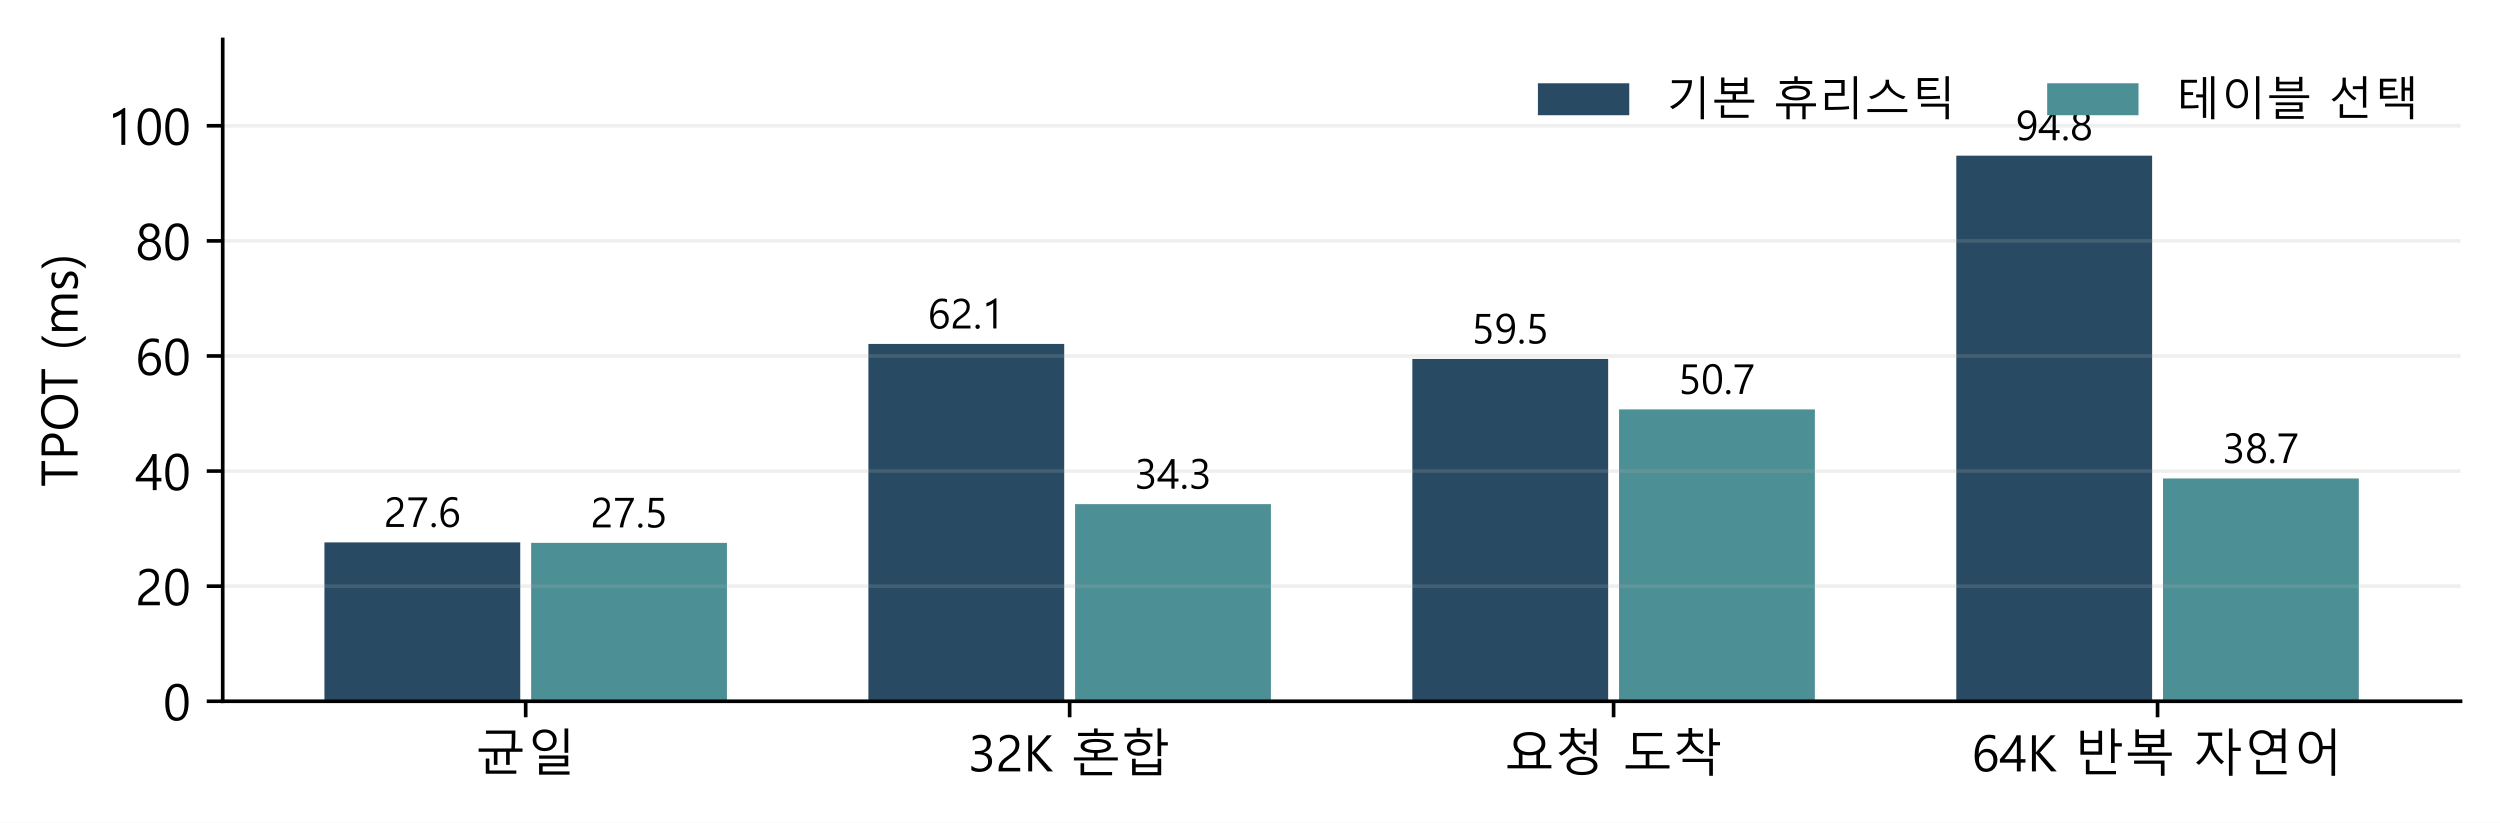
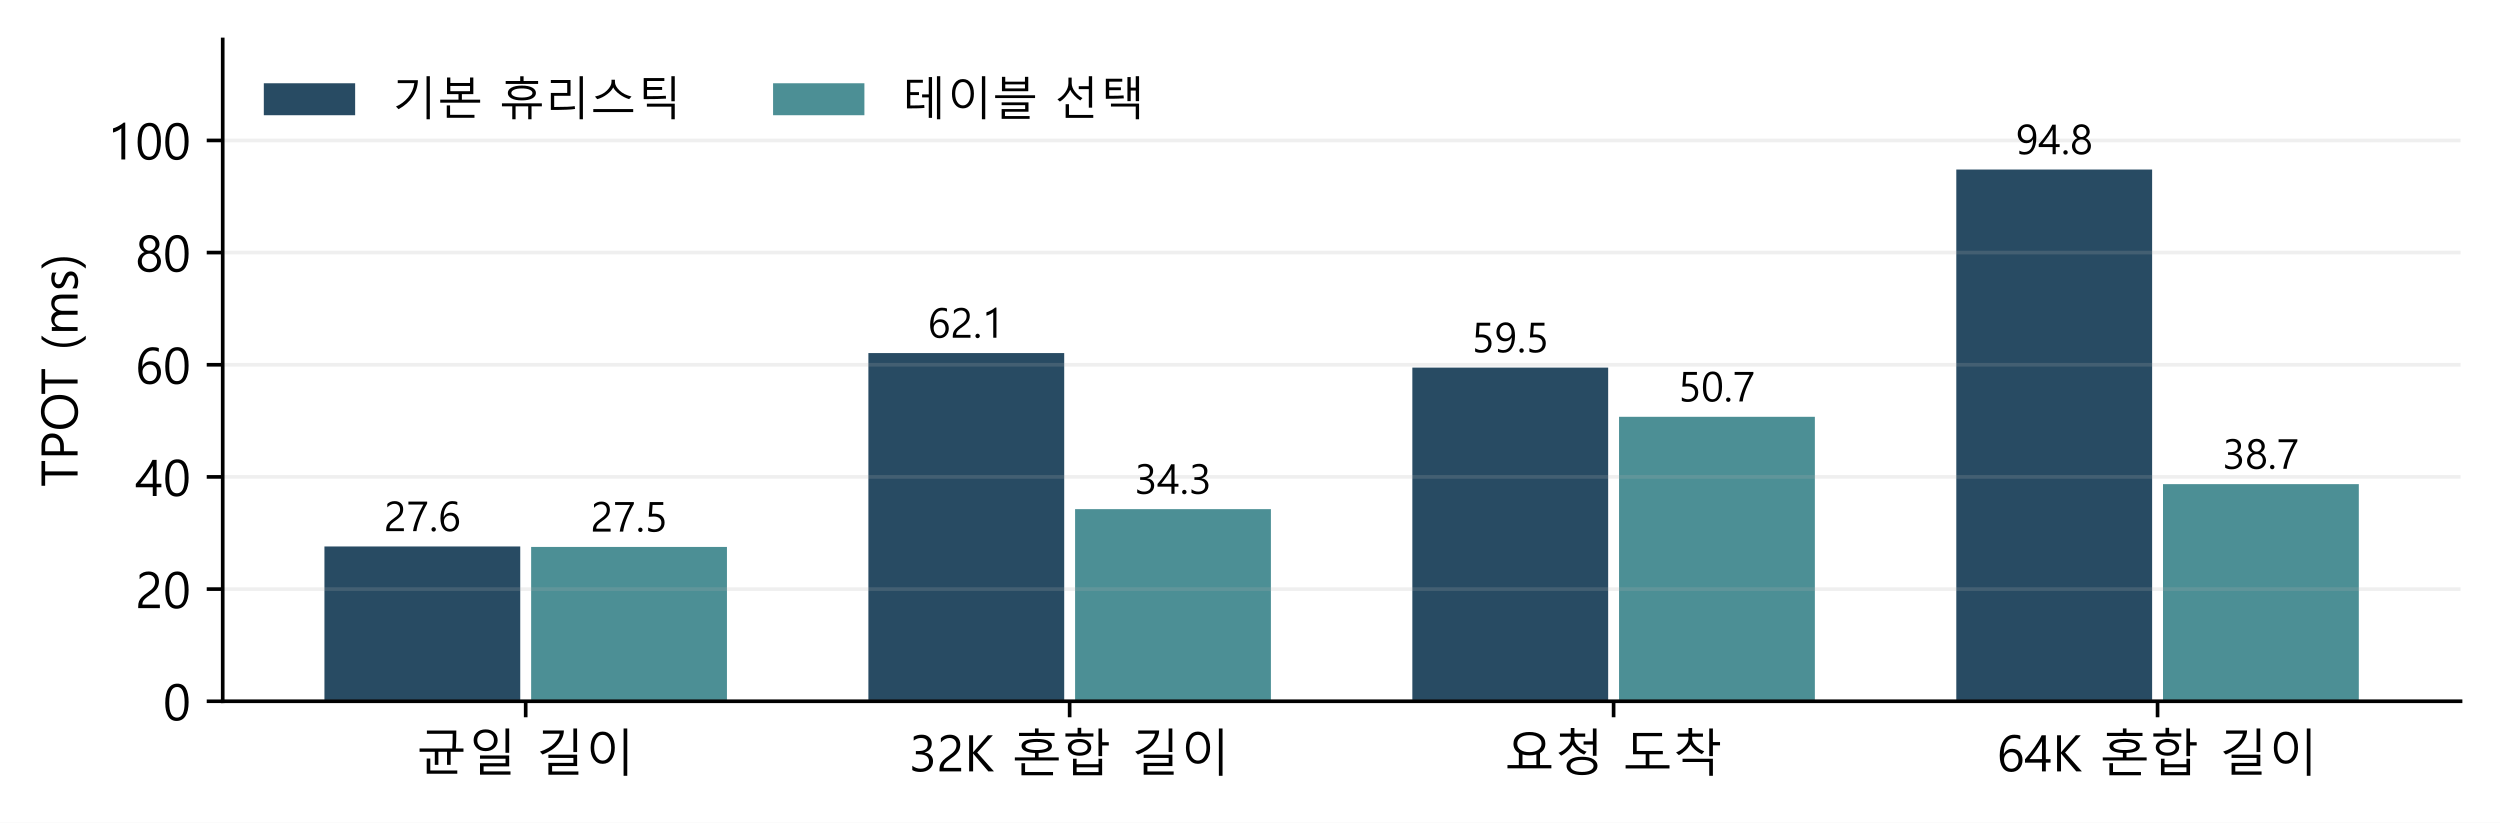
<svg xmlns="http://www.w3.org/2000/svg" xmlns:xlink="http://www.w3.org/1999/xlink" width="547.438pt" height="180.152pt" viewBox="0 0 547.438 180.152" version="1.1">
  <defs>
    <style type="text/css">*{stroke-linejoin: round; stroke-linecap: butt}</style>
  </defs>
  <g id="figure_1">
    <g id="patch_1">
      <path d="M 0 180.152  L 547.438 180.152  L 547.438 0  L 0 0  z " style="fill: #ffffff" />
    </g>
    <g id="axes_1">
      <g id="patch_2">
        <path d="M 48.768 153.56  L 538.798 153.56  L 538.798 8.64  L 48.768 8.64  z " style="fill: #ffffff" />
      </g>
      <g id="patch_3">
-         <path d="M 71.042 153.56  L 113.922 153.56  L 113.922 118.779  L 71.042 118.779  z " clip-path="url(#pd451324e3a)" style="fill: #284b63" />
+         <path d="M 71.042 153.56  L 113.922 153.56  L 113.922 119.663  L 71.042 119.663  z " clip-path="url(#pa300b97f9a)" style="fill: #284b63" />
      </g>
      <g id="patch_4">
-         <path d="M 190.155 153.56  L 233.035 153.56  L 233.035 75.32  L 190.155 75.32  z " clip-path="url(#pd451324e3a)" style="fill: #284b63" />
+         <path d="M 190.155 153.56  L 233.035 153.56  L 233.035 77.309  L 190.155 77.309  z " clip-path="url(#pa300b97f9a)" style="fill: #284b63" />
      </g>
      <g id="patch_5">
-         <path d="M 309.267 153.56  L 352.148 153.56  L 352.148 78.596  L 309.267 78.596  z " clip-path="url(#pd451324e3a)" style="fill: #284b63" />
+         <path d="M 309.267 153.56  L 352.148 153.56  L 352.148 80.502  L 309.267 80.502  z " clip-path="url(#pa300b97f9a)" style="fill: #284b63" />
      </g>
      <g id="patch_6">
-         <path d="M 428.38 153.56  L 471.261 153.56  L 471.261 34.085  L 428.38 34.085  z " clip-path="url(#pd451324e3a)" style="fill: #284b63" />
+         <path d="M 428.38 153.56  L 471.261 153.56  L 471.261 37.122  L 428.38 37.122  z " clip-path="url(#pa300b97f9a)" style="fill: #284b63" />
      </g>
      <g id="patch_7">
-         <path d="M 116.305 153.56  L 159.185 153.56  L 159.185 118.879  L 116.305 118.879  z " clip-path="url(#pd451324e3a)" style="fill: #4c8f95" />
+         <path d="M 116.305 153.56  L 159.185 153.56  L 159.185 119.76  L 116.305 119.76  z " clip-path="url(#pa300b97f9a)" style="fill: #4c8f95" />
      </g>
      <g id="patch_8">
-         <path d="M 235.417 153.56  L 278.298 153.56  L 278.298 110.393  L 235.417 110.393  z " clip-path="url(#pd451324e3a)" style="fill: #4c8f95" />
+         <path d="M 235.417 153.56  L 278.298 153.56  L 278.298 111.491  L 235.417 111.491  z " clip-path="url(#pa300b97f9a)" style="fill: #4c8f95" />
      </g>
      <g id="patch_9">
-         <path d="M 354.53 153.56  L 397.411 153.56  L 397.411 89.644  L 354.53 89.644  z " clip-path="url(#pd451324e3a)" style="fill: #4c8f95" />
+         <path d="M 354.53 153.56  L 397.411 153.56  L 397.411 91.269  L 354.53 91.269  z " clip-path="url(#pa300b97f9a)" style="fill: #4c8f95" />
      </g>
      <g id="patch_10">
-         <path d="M 473.643 153.56  L 516.524 153.56  L 516.524 104.774  L 473.643 104.774  z " clip-path="url(#pd451324e3a)" style="fill: #4c8f95" />
+         <path d="M 473.643 153.56  L 516.524 153.56  L 516.524 106.014  L 473.643 106.014  z " clip-path="url(#pa300b97f9a)" style="fill: #4c8f95" />
      </g>
      <g id="matplotlib.axis_1">
        <g id="xtick_1">
          <g id="line2d_1">
            <defs>
-               <path id="m430fa7ba97" d="M 0 0  L 0 3.5  " style="stroke: #000000; stroke-width: 0.8" />
-             </defs>
-             <g>
-               <use xlink:href="#m430fa7ba97" x="115.113" y="153.56" style="stroke: #000000; stroke-width: 0.8" />
+               <path id="maa6174d32d" d="M 0 0  L 0 3.5  " style="stroke: #000000; stroke-width: 0.8" />
+             </defs>
+             <g>
+               <use xlink:href="#maa6174d32d" x="115.113" y="153.56" style="stroke: #000000; stroke-width: 0.8" />
            </g>
          </g>
          <g id="text_1">
-             <g transform="translate(104.1135 168.9114) scale(0.11 -0.11)">
+             <g transform="translate(91.17988 168.9114) scale(0.11 -0.11)">
              <defs>
                <path id="MalgunGothic-ade0" d="M 2344 831  L 2344 2497  L 403 2497  L 403 2919  L 4569 2919  Q 4622 3438 4622 4788  L 1338 4788  L 1338 5203  L 5088 5203  Q 5088 3647 5025 2919  L 5997 2919  L 5997 2497  L 4366 2497  L 4366 831  L 3903 831  L 3903 2497  L 2803 2497  L 2803 831  L 2344 831  z M 1313 -300  L 1313 1638  L 1772 1638  L 1772 116  L 5209 116  L 5209 -300  L 1313 -300  z " transform="scale(0.015625)" />
                <path id="MalgunGothic-c77c" d="M 4947 2363  L 4947 5466  L 5422 5466  L 5422 2363  L 4947 2363  z M 2419 2578  Q 1738 2578 1314 2970  Q 891 3363 891 3969  Q 891 4572 1314 4961  Q 1738 5350 2419 5350  Q 3097 5350 3523 4959  Q 3950 4569 3950 3969  Q 3950 3366 3522 2972  Q 3094 2578 2419 2578  z M 2419 4947  Q 1931 4947 1643 4680  Q 1356 4413 1356 3969  Q 1356 3522 1643 3248  Q 1931 2975 2419 2975  Q 2906 2975 3193 3248  Q 3481 3522 3481 3969  Q 3481 4413 3193 4680  Q 2906 4947 2419 4947  z M 1703 -422  L 1703 1038  L 4959 1038  L 4959 1613  L 1703 1613  L 1703 2028  L 5422 2028  L 5422 634  L 2163 634  L 2163 -6  L 5588 -6  L 5588 -422  L 1703 -422  z " transform="scale(0.015625)" />
+                 <path id="MalgunGothic-20" transform="scale(0.015625)" />
+                 <path id="MalgunGothic-ae38" d="M 4947 2456  L 4947 5466  L 5422 5466  L 5422 2456  L 4947 2456  z M 1025 2144  L 691 2516  Q 1916 2922 2527 3578  Q 3138 4234 3213 4794  L 1069 4794  L 1069 5209  L 3738 5209  Q 3738 4316 3044 3486  Q 2350 2656 1025 2144  z M 1766 -428  L 1766 1081  L 4953 1081  L 4953 1716  L 1766 1716  L 1766 2125  L 5428 2125  L 5428 672  L 2241 672  L 2241 -13  L 5588 -13  L 5588 -428  L 1766 -428  z " transform="scale(0.015625)" />
+                 <path id="MalgunGothic-c774" d="M 4947 -563  L 4947 5466  L 5416 5466  L 5416 -563  L 4947 -563  z M 2284 959  Q 1597 959 1173 1514  Q 750 2069 750 3016  Q 750 3975 1169 4522  Q 1588 5069 2284 5069  Q 2978 5069 3403 4522  Q 3828 3975 3828 3016  Q 3828 2063 3401 1511  Q 2975 959 2284 959  z M 2284 4653  Q 1803 4653 1503 4204  Q 1203 3756 1203 3016  Q 1203 2278 1506 1826  Q 1809 1375 2284 1375  Q 2756 1375 3061 1828  Q 3366 2281 3366 3016  Q 3366 3759 3067 4206  Q 2769 4653 2284 4653  z " transform="scale(0.015625)" />
              </defs>
              <use xlink:href="#MalgunGothic-ade0" />
              <use xlink:href="#MalgunGothic-c77c" x="100" />
+               <use xlink:href="#MalgunGothic-20" x="200" />
+               <use xlink:href="#MalgunGothic-ae38" x="235.156" />
+               <use xlink:href="#MalgunGothic-c774" x="335.156" />
            </g>
          </g>
        </g>
        <g id="xtick_2">
          <g id="line2d_2">
            <g>
-               <use xlink:href="#m430fa7ba97" x="234.226" y="153.56" style="stroke: #000000; stroke-width: 0.8" />
+               <use xlink:href="#maa6174d32d" x="234.226" y="153.56" style="stroke: #000000; stroke-width: 0.8" />
            </g>
          </g>
          <g id="text_2">
-             <g transform="translate(211.9874 168.9114) scale(0.11 -0.11)">
+             <g transform="translate(199.0538 168.9114) scale(0.11 -0.11)">
              <defs>
                <path id="MalgunGothic-33" d="M 416 719  Q 891 344 1478 344  Q 1959 344 2254 587  Q 2550 831 2550 1247  Q 2550 2169 1253 2169  L 872 2169  L 872 2591  L 1234 2591  Q 2388 2591 2388 3453  Q 2388 4250 1509 4250  Q 1022 4250 594 3916  L 594 4413  Q 1031 4675 1634 4675  Q 2184 4675 2539 4372  Q 2894 4069 2894 3581  Q 2894 2678 1972 2409  L 1972 2400  Q 2469 2356 2764 2053  Q 3059 1750 3059 1300  Q 3059 672 2604 297  Q 2150 -78 1450 -78  Q 806 -78 416 169  L 416 719  z " transform="scale(0.015625)" />
                <path id="MalgunGothic-32" d="M 2519 3372  Q 2519 3784 2275 4018  Q 2031 4253 1628 4253  Q 1341 4253 1053 4104  Q 766 3956 534 3697  L 534 4234  Q 981 4675 1691 4675  Q 2281 4675 2642 4334  Q 3003 3994 3003 3416  Q 3003 2919 2772 2545  Q 2541 2172 1984 1775  Q 1459 1406 1254 1215  Q 1050 1025 967 854  Q 884 684 884 450  L 3116 450  L 3116 0  L 356 0  L 356 225  Q 356 603 461 870  Q 566 1138 811 1392  Q 1056 1647 1597 2022  Q 2091 2363 2305 2670  Q 2519 2978 2519 3372  z " transform="scale(0.015625)" />
                <path id="MalgunGothic-4b" d="M 3769 0  L 3053 0  L 1250 2109  Q 1150 2225 1128 2263  L 1113 2263  L 1113 0  L 609 0  L 609 4600  L 1113 4600  L 1113 2438  L 1128 2438  Q 1175 2509 1250 2588  L 3000 4600  L 3628 4600  L 1634 2394  L 3769 0  z " transform="scale(0.015625)" />
-                 <path id="MalgunGothic-20" transform="scale(0.015625)" />
                <path id="MalgunGothic-d63c" d="M 934 4506  L 934 4903  L 2969 4903  L 2969 5478  L 3431 5478  L 3431 4903  L 5466 4903  L 5466 4506  L 934 4506  z M 403 1388  L 403 1784  L 2969 1784  L 2969 2344  Q 2138 2369 1695 2601  Q 1253 2834 1253 3231  Q 1253 3656 1745 3895  Q 2238 4134 3200 4134  Q 4153 4134 4642 3895  Q 5131 3656 5131 3231  Q 5131 2834 4700 2603  Q 4269 2372 3431 2344  L 3431 1784  L 5997 1784  L 5997 1388  L 403 1388  z M 3200 3750  Q 2497 3750 2122 3604  Q 1747 3459 1747 3231  Q 1747 2994 2125 2856  Q 2503 2719 3200 2719  Q 3891 2719 4269 2856  Q 4647 2994 4647 3231  Q 4647 3459 4273 3604  Q 3900 3750 3200 3750  z M 1247 -494  L 1247 1044  L 1709 1044  L 1709 -78  L 5269 -78  L 5269 -494  L 1247 -494  z " transform="scale(0.015625)" />
                <path id="MalgunGothic-d569" d="M 1997 5550  L 2463 5550  L 2463 4838  L 4013 4838  L 4013 4428  L 447 4428  L 447 4838  L 1997 4838  L 1997 5550  z M 5125 3303  L 5125 1941  L 4659 1941  L 4659 5466  L 5125 5466  L 5125 3719  L 5972 3719  L 5972 3303  L 5125 3303  z M 2241 1991  Q 1550 1991 1153 2294  Q 756 2597 756 3059  Q 756 3516 1157 3822  Q 1559 4128 2247 4128  Q 2934 4128 3336 3822  Q 3738 3516 3738 3059  Q 3738 2603 3336 2297  Q 2934 1991 2241 1991  z M 2247 3731  Q 1766 3731 1491 3539  Q 1216 3347 1216 3059  Q 1216 2763 1494 2575  Q 1772 2388 2247 2388  Q 2722 2388 3000 2575  Q 3278 2763 3278 3059  Q 3278 3347 3003 3539  Q 2728 3731 2247 3731  z M 1416 -500  L 1416 1606  L 1875 1606  L 1875 916  L 4666 916  L 4666 1606  L 5125 1606  L 5125 -500  L 1416 -500  z M 4666 513  L 1875 513  L 1875 -91  L 4666 -91  L 4666 513  z " transform="scale(0.015625)" />
              </defs>
              <use xlink:href="#MalgunGothic-33" />
              <use xlink:href="#MalgunGothic-32" x="55.078" />
              <use xlink:href="#MalgunGothic-4b" x="110.156" />
              <use xlink:href="#MalgunGothic-20" x="169.189" />
              <use xlink:href="#MalgunGothic-d63c" x="204.346" />
              <use xlink:href="#MalgunGothic-d569" x="304.346" />
+               <use xlink:href="#MalgunGothic-20" x="404.346" />
+               <use xlink:href="#MalgunGothic-ae38" x="439.502" />
+               <use xlink:href="#MalgunGothic-c774" x="539.502" />
            </g>
          </g>
        </g>
        <g id="xtick_3">
          <g id="line2d_3">
            <g>
-               <use xlink:href="#m430fa7ba97" x="353.339" y="153.56" style="stroke: #000000; stroke-width: 0.8" />
+               <use xlink:href="#maa6174d32d" x="353.339" y="153.56" style="stroke: #000000; stroke-width: 0.8" />
            </g>
          </g>
          <g id="text_3">
            <g transform="translate(329.4055 168.9114) scale(0.11 -0.11)">
              <defs>
                <path id="MalgunGothic-c694" d="M 403 391  L 403 806  L 1850 806  L 1850 2344  Q 1166 2738 1166 3525  Q 1166 4234 1727 4626  Q 2288 5019 3200 5019  Q 4116 5019 4672 4626  Q 5228 4234 5228 3525  Q 5228 2738 4550 2344  L 4550 806  L 5997 806  L 5997 391  L 403 391  z M 1650 3525  Q 1650 3022 2076 2736  Q 2503 2450 3200 2450  Q 3897 2450 4320 2737  Q 4744 3025 4744 3525  Q 4744 4028 4317 4318  Q 3891 4609 3200 4609  Q 2506 4609 2078 4318  Q 1650 4028 1650 3525  z M 2316 2150  L 2316 806  L 4084 806  L 4084 2150  Q 3709 2034 3200 2034  Q 2734 2034 2316 2150  z " transform="scale(0.015625)" />
                <path id="MalgunGothic-ccad" d="M 3769 2125  Q 2759 2603 2303 3406  Q 2125 3022 1706 2625  Q 1288 2228 838 2003  L 494 2363  Q 1128 2591 1598 3116  Q 2069 3641 2069 4116  L 2069 4409  L 691 4409  L 691 4819  L 2069 4819  L 2069 5522  L 2534 5522  L 2534 4819  L 3909 4819  L 3909 4409  L 2534 4409  L 2534 4122  Q 2534 3663 3009 3172  Q 3484 2681 4084 2509  L 3769 2125  z M 4884 1984  L 4884 3413  L 3700 3413  L 3700 3828  L 4884 3828  L 4884 5466  L 5350 5466  L 5350 1984  L 4884 1984  z M 3500 -475  Q 2556 -475 2042 -148  Q 1528 178 1528 697  Q 1528 1216 2040 1539  Q 2553 1863 3500 1863  Q 4447 1863 4959 1539  Q 5472 1216 5472 697  Q 5472 178 4958 -148  Q 4444 -475 3500 -475  z M 3500 1466  Q 2784 1466 2406 1248  Q 2028 1031 2028 697  Q 2028 359 2408 143  Q 2788 -72 3500 -72  Q 4209 -72 4590 142  Q 4972 356 4972 697  Q 4972 1034 4594 1250  Q 4216 1466 3500 1466  z " transform="scale(0.015625)" />
                <path id="MalgunGothic-b3c4" d="M 403 372  L 403 788  L 2963 788  L 2963 2181  L 1350 2181  L 1350 4897  L 5050 4897  L 5050 4481  L 1819 4481  L 1819 2600  L 5147 2600  L 5147 2181  L 3438 2181  L 3438 788  L 5997 788  L 5997 372  L 403 372  z " transform="scale(0.015625)" />
                <path id="MalgunGothic-cc29" d="M 3719 2188  Q 2688 2691 2253 3463  Q 2066 3075 1648 2681  Q 1231 2288 788 2069  L 434 2419  Q 1072 2647 1540 3173  Q 2009 3700 2009 4178  L 2009 4409  L 641 4409  L 641 4819  L 2016 4819  L 2016 5522  L 2484 5522  L 2484 4819  L 3859 4819  L 3859 4409  L 2484 4409  L 2484 4178  Q 2484 3719 2961 3230  Q 3438 2741 4025 2566  L 3719 2188  z M 5125 3316  L 5125 1941  L 4659 1941  L 4659 5466  L 5125 5466  L 5125 3731  L 6034 3731  L 6034 3316  L 5125 3316  z M 4659 -563  L 4659 1191  L 1259 1191  L 1259 1606  L 5125 1606  L 5125 -563  L 4659 -563  z " transform="scale(0.015625)" />
              </defs>
              <use xlink:href="#MalgunGothic-c694" />
              <use xlink:href="#MalgunGothic-ccad" x="100" />
              <use xlink:href="#MalgunGothic-20" x="200" />
              <use xlink:href="#MalgunGothic-b3c4" x="235.156" />
              <use xlink:href="#MalgunGothic-cc29" x="335.156" />
            </g>
          </g>
        </g>
        <g id="xtick_4">
          <g id="line2d_4">
            <g>
-               <use xlink:href="#m430fa7ba97" x="472.452" y="153.56" style="stroke: #000000; stroke-width: 0.8" />
+               <use xlink:href="#maa6174d32d" x="472.452" y="153.56" style="stroke: #000000; stroke-width: 0.8" />
            </g>
          </g>
          <g id="text_4">
-             <g transform="translate(431.7793 168.9114) scale(0.11 -0.11)">
+             <g transform="translate(437.2793 168.9114) scale(0.11 -0.11)">
              <defs>
                <path id="MalgunGothic-36" d="M 2981 4069  Q 2619 4250 2228 4250  Q 1591 4250 1228 3689  Q 866 3128 869 2213  L 884 2213  Q 1203 2872 1938 2872  Q 2547 2872 2903 2478  Q 3259 2084 3259 1450  Q 3259 797 2857 359  Q 2456 -78 1825 -78  Q 1116 -78 736 478  Q 356 1034 356 2019  Q 356 3181 847 3928  Q 1338 4675 2222 4675  Q 2700 4675 2981 4544  L 2981 4069  z M 906 1506  Q 906 1022 1165 683  Q 1425 344 1844 344  Q 2247 344 2498 645  Q 2750 947 2750 1388  Q 2750 1888 2509 2167  Q 2269 2447 1838 2447  Q 1444 2447 1175 2173  Q 906 1900 906 1506  z " transform="scale(0.015625)" />
                <path id="MalgunGothic-34" d="M 2703 4600  L 2703 1563  L 3309 1563  L 3309 1113  L 2703 1113  L 2703 0  L 2213 0  L 2213 1113  L 50 1113  L 50 1534  Q 728 2297 1295 3109  Q 1863 3922 2172 4600  L 2703 4600  z M 625 1563  L 2213 1563  L 2213 3831  Q 1613 2788 959 1981  L 625 1563  z " transform="scale(0.015625)" />
-                 <path id="MalgunGothic-bc18" d="M 5125 3169  L 5125 1063  L 4659 1063  L 4659 5466  L 5125 5466  L 5125 3591  L 6034 3591  L 6034 3169  L 5125 3169  z M 756 2119  L 756 5178  L 1216 5178  L 1216 4019  L 3059 4019  L 3059 5178  L 3519 5178  L 3519 2119  L 756 2119  z M 3059 3603  L 1216 3603  L 1216 2534  L 3059 2534  L 3059 3603  z M 1453 -372  L 1453 1478  L 1919 1478  L 1919 44  L 5294 44  L 5294 -372  L 1453 -372  z " transform="scale(0.015625)" />
-                 <path id="MalgunGothic-bcf5" d="M 403 1984  L 403 2400  L 2963 2400  L 2963 3097  L 1356 3097  L 1356 5350  L 1819 5350  L 1819 4647  L 4581 4647  L 4581 5350  L 5044 5350  L 5044 3097  L 3438 3097  L 3438 2400  L 5997 2400  L 5997 1984  L 403 1984  z M 4581 4231  L 1819 4231  L 1819 3506  L 4581 3506  L 4581 4231  z M 4609 -563  L 4609 966  L 1197 966  L 1197 1381  L 5075 1381  L 5075 -563  L 4609 -563  z " transform="scale(0.015625)" />
-                 <path id="MalgunGothic-c790" d="M 5094 2600  L 5094 -563  L 4628 -563  L 4628 5466  L 5094 5466  L 5094 3016  L 6138 3016  L 6138 2600  L 5094 2600  z M 3675 909  Q 3228 1250 2808 1812  Q 2388 2375 2247 2822  Q 2125 2394 1712 1809  Q 1300 1225 800 825  L 441 1134  Q 1100 1569 1551 2364  Q 2003 3159 2003 3891  L 2003 4525  L 666 4525  L 666 4941  L 3775 4941  L 3775 4525  L 2463 4525  L 2463 3922  Q 2463 3188 2916 2434  Q 3369 1681 4000 1259  L 3675 909  z " transform="scale(0.015625)" />
-                 <path id="MalgunGothic-c5f0" d="M 3591 2528  Q 3134 2041 2413 2041  Q 1734 2041 1282 2489  Q 831 2938 831 3647  Q 831 4369 1284 4811  Q 1738 5253 2413 5253  Q 3266 5253 3725 4603  L 4959 4603  L 4959 5466  L 5428 5466  L 5428 1063  L 4959 1063  L 4959 2528  L 3591 2528  z M 2413 4844  Q 1919 4844 1609 4520  Q 1300 4197 1300 3647  Q 1300 3097 1609 2773  Q 1919 2450 2413 2450  Q 2916 2450 3228 2775  Q 3541 3100 3541 3647  Q 3541 4194 3228 4519  Q 2916 4844 2413 4844  z M 3859 2938  L 4959 2938  L 4959 4191  L 3916 4191  Q 4000 3931 4000 3647  Q 4000 3263 3859 2938  z M 1703 -378  L 1703 1478  L 2169 1478  L 2169 44  L 5575 44  L 5575 -378  L 1703 -378  z " transform="scale(0.015625)" />
-                 <path id="MalgunGothic-c5b4" d="M 3781 2822  Q 3731 1925 3314 1445  Q 2897 966 2259 966  Q 1572 966 1150 1514  Q 728 2063 728 3016  Q 728 3978 1145 4520  Q 1563 5063 2259 5063  Q 2900 5063 3312 4583  Q 3725 4103 3775 3238  L 4891 3238  L 4891 5466  L 5356 5466  L 5356 -563  L 4891 -563  L 4891 2822  L 3781 2822  z M 2259 4647  Q 1775 4647 1483 4206  Q 1191 3766 1191 3016  Q 1191 2269 1487 1825  Q 1784 1381 2259 1381  Q 2728 1381 3028 1831  Q 3328 2281 3328 3016  Q 3328 3766 3034 4206  Q 2741 4647 2259 4647  z " transform="scale(0.015625)" />
              </defs>
              <use xlink:href="#MalgunGothic-36" />
              <use xlink:href="#MalgunGothic-34" x="55.078" />
              <use xlink:href="#MalgunGothic-4b" x="110.156" />
              <use xlink:href="#MalgunGothic-20" x="169.189" />
-               <use xlink:href="#MalgunGothic-bc18" x="204.346" />
-               <use xlink:href="#MalgunGothic-bcf5" x="304.346" />
+               <use xlink:href="#MalgunGothic-d63c" x="204.346" />
+               <use xlink:href="#MalgunGothic-d569" x="304.346" />
              <use xlink:href="#MalgunGothic-20" x="404.346" />
-               <use xlink:href="#MalgunGothic-c790" x="439.502" />
-               <use xlink:href="#MalgunGothic-c5f0" x="539.502" />
-               <use xlink:href="#MalgunGothic-c5b4" x="639.502" />
+               <use xlink:href="#MalgunGothic-ae38" x="439.502" />
+               <use xlink:href="#MalgunGothic-c774" x="539.502" />
            </g>
          </g>
        </g>
      </g>
      <g id="matplotlib.axis_2">
        <g id="ytick_1">
          <g id="line2d_5">
-             <path d="M 48.768 153.56  L 538.798 153.56  " clip-path="url(#pd451324e3a)" style="fill: none; stroke: #b0b0b0; stroke-opacity: 0.2; stroke-width: 0.8; stroke-linecap: square" />
+             <path d="M 48.768 153.56  L 538.798 153.56  " clip-path="url(#pa300b97f9a)" style="fill: none; stroke: #b0b0b0; stroke-opacity: 0.2; stroke-width: 0.8; stroke-linecap: square" />
          </g>
          <g id="line2d_6">
            <defs>
-               <path id="m39dc23998d" d="M 0 0  L -3.5 0  " style="stroke: #000000; stroke-width: 0.8" />
-             </defs>
-             <g>
-               <use xlink:href="#m39dc23998d" x="48.768" y="153.56" style="stroke: #000000; stroke-width: 0.8" />
+               <path id="mf8d561c227" d="M 0 0  L -3.5 0  " style="stroke: #000000; stroke-width: 0.8" />
+             </defs>
+             <g>
+               <use xlink:href="#mf8d561c227" x="48.768" y="153.56" style="stroke: #000000; stroke-width: 0.8" />
            </g>
          </g>
          <g id="text_5">
            <g transform="translate(35.70906 157.7357) scale(0.11 -0.11)">
              <defs>
                <path id="MalgunGothic-30" d="M 278 2206  Q 278 3425 675 4050  Q 1072 4675 1819 4675  Q 3253 4675 3253 2319  Q 3253 1156 2854 539  Q 2456 -78 1716 -78  Q 1016 -78 647 520  Q 278 1119 278 2206  z M 784 2231  Q 784 344 1769 344  Q 2747 344 2747 2259  Q 2747 4250 1794 4250  Q 784 4250 784 2231  z " transform="scale(0.015625)" />
              </defs>
              <use xlink:href="#MalgunGothic-30" />
            </g>
          </g>
        </g>
        <g id="ytick_2">
          <g id="line2d_7">
-             <path d="M 48.768 128.357  L 538.798 128.357  " clip-path="url(#pd451324e3a)" style="fill: none; stroke: #b0b0b0; stroke-opacity: 0.2; stroke-width: 0.8; stroke-linecap: square" />
+             <path d="M 48.768 128.997  L 538.798 128.997  " clip-path="url(#pa300b97f9a)" style="fill: none; stroke: #b0b0b0; stroke-opacity: 0.2; stroke-width: 0.8; stroke-linecap: square" />
          </g>
          <g id="line2d_8">
            <g>
-               <use xlink:href="#m39dc23998d" x="48.768" y="128.357" style="stroke: #000000; stroke-width: 0.8" />
+               <use xlink:href="#mf8d561c227" x="48.768" y="128.997" style="stroke: #000000; stroke-width: 0.8" />
            </g>
          </g>
          <g id="text_6">
-             <g transform="translate(29.65047 132.5322) scale(0.11 -0.11)">
+             <g transform="translate(29.65047 133.173) scale(0.11 -0.11)">
              <use xlink:href="#MalgunGothic-32" />
              <use xlink:href="#MalgunGothic-30" x="55.078" />
            </g>
          </g>
        </g>
        <g id="ytick_3">
          <g id="line2d_9">
-             <path d="M 48.768 103.153  L 538.798 103.153  " clip-path="url(#pd451324e3a)" style="fill: none; stroke: #b0b0b0; stroke-opacity: 0.2; stroke-width: 0.8; stroke-linecap: square" />
+             <path d="M 48.768 104.435  L 538.798 104.435  " clip-path="url(#pa300b97f9a)" style="fill: none; stroke: #b0b0b0; stroke-opacity: 0.2; stroke-width: 0.8; stroke-linecap: square" />
          </g>
          <g id="line2d_10">
            <g>
-               <use xlink:href="#m39dc23998d" x="48.768" y="103.153" style="stroke: #000000; stroke-width: 0.8" />
+               <use xlink:href="#mf8d561c227" x="48.768" y="104.435" style="stroke: #000000; stroke-width: 0.8" />
            </g>
          </g>
          <g id="text_7">
-             <g transform="translate(29.65047 107.3287) scale(0.11 -0.11)">
+             <g transform="translate(29.65047 108.6103) scale(0.11 -0.11)">
              <use xlink:href="#MalgunGothic-34" />
              <use xlink:href="#MalgunGothic-30" x="55.078" />
            </g>
          </g>
        </g>
        <g id="ytick_4">
          <g id="line2d_11">
-             <path d="M 48.768 77.95  L 538.798 77.95  " clip-path="url(#pd451324e3a)" style="fill: none; stroke: #b0b0b0; stroke-opacity: 0.2; stroke-width: 0.8; stroke-linecap: square" />
+             <path d="M 48.768 79.872  L 538.798 79.872  " clip-path="url(#pa300b97f9a)" style="fill: none; stroke: #b0b0b0; stroke-opacity: 0.2; stroke-width: 0.8; stroke-linecap: square" />
          </g>
          <g id="line2d_12">
            <g>
-               <use xlink:href="#m39dc23998d" x="48.768" y="77.95" style="stroke: #000000; stroke-width: 0.8" />
+               <use xlink:href="#mf8d561c227" x="48.768" y="79.872" style="stroke: #000000; stroke-width: 0.8" />
            </g>
          </g>
          <g id="text_8">
-             <g transform="translate(29.65047 82.12527) scale(0.11 -0.11)">
+             <g transform="translate(29.65047 84.04757) scale(0.11 -0.11)">
              <use xlink:href="#MalgunGothic-36" />
              <use xlink:href="#MalgunGothic-30" x="55.078" />
            </g>
          </g>
        </g>
        <g id="ytick_5">
          <g id="line2d_13">
-             <path d="M 48.768 52.746  L 538.798 52.746  " clip-path="url(#pd451324e3a)" style="fill: none; stroke: #b0b0b0; stroke-opacity: 0.2; stroke-width: 0.8; stroke-linecap: square" />
+             <path d="M 48.768 55.309  L 538.798 55.309  " clip-path="url(#pa300b97f9a)" style="fill: none; stroke: #b0b0b0; stroke-opacity: 0.2; stroke-width: 0.8; stroke-linecap: square" />
          </g>
          <g id="line2d_14">
            <g>
-               <use xlink:href="#m39dc23998d" x="48.768" y="52.746" style="stroke: #000000; stroke-width: 0.8" />
+               <use xlink:href="#mf8d561c227" x="48.768" y="55.309" style="stroke: #000000; stroke-width: 0.8" />
            </g>
          </g>
          <g id="text_9">
-             <g transform="translate(29.65047 56.92179) scale(0.11 -0.11)">
+             <g transform="translate(29.65047 59.48486) scale(0.11 -0.11)">
              <defs>
                <path id="MalgunGothic-38" d="M 303 1281  Q 303 1669 539 2011  Q 775 2353 1153 2494  Q 856 2647 675 2915  Q 494 3184 494 3500  Q 494 3828 659 4098  Q 825 4369 1122 4522  Q 1419 4675 1778 4675  Q 2334 4675 2700 4342  Q 3066 4009 3066 3500  Q 3066 3181 2881 2914  Q 2697 2647 2413 2494  Q 2788 2350 3022 2009  Q 3256 1669 3256 1281  Q 3256 672 2843 297  Q 2431 -78 1778 -78  Q 1131 -78 717 301  Q 303 681 303 1281  z M 809 1328  Q 809 878 1081 611  Q 1353 344 1781 344  Q 2206 344 2482 619  Q 2759 894 2759 1328  Q 2759 1731 2482 2011  Q 2206 2291 1781 2291  Q 1372 2291 1090 2020  Q 809 1750 809 1328  z M 1003 3459  Q 1003 3125 1234 2900  Q 1466 2675 1781 2675  Q 2097 2675 2330 2900  Q 2563 3125 2563 3459  Q 2563 3803 2341 4026  Q 2119 4250 1781 4250  Q 1450 4250 1226 4029  Q 1003 3809 1003 3459  z " transform="scale(0.015625)" />
              </defs>
              <use xlink:href="#MalgunGothic-38" />
              <use xlink:href="#MalgunGothic-30" x="55.078" />
            </g>
          </g>
        </g>
        <g id="ytick_6">
          <g id="line2d_15">
-             <path d="M 48.768 27.543  L 538.798 27.543  " clip-path="url(#pd451324e3a)" style="fill: none; stroke: #b0b0b0; stroke-opacity: 0.2; stroke-width: 0.8; stroke-linecap: square" />
+             <path d="M 48.768 30.746  L 538.798 30.746  " clip-path="url(#pa300b97f9a)" style="fill: none; stroke: #b0b0b0; stroke-opacity: 0.2; stroke-width: 0.8; stroke-linecap: square" />
          </g>
          <g id="line2d_16">
            <g>
-               <use xlink:href="#m39dc23998d" x="48.768" y="27.543" style="stroke: #000000; stroke-width: 0.8" />
+               <use xlink:href="#mf8d561c227" x="48.768" y="30.746" style="stroke: #000000; stroke-width: 0.8" />
            </g>
          </g>
          <g id="text_10">
-             <g transform="translate(23.59188 31.71831) scale(0.11 -0.11)">
+             <g transform="translate(23.59188 34.92214) scale(0.11 -0.11)">
              <defs>
                <path id="MalgunGothic-31" d="M 2231 0  L 1734 0  L 1734 3972  Q 1591 3828 1266 3661  Q 941 3494 672 3428  L 672 3959  Q 1016 4056 1409 4275  Q 1803 4494 2031 4700  L 2231 4700  L 2231 0  z " transform="scale(0.015625)" />
              </defs>
              <use xlink:href="#MalgunGothic-31" />
              <use xlink:href="#MalgunGothic-30" x="55.078" />
              <use xlink:href="#MalgunGothic-30" x="110.156" />
            </g>
          </g>
        </g>
        <g id="text_11">
          <g transform="translate(16.99141 106.6028) rotate(-90) scale(0.11 -0.11)">
            <defs>
              <path id="MalgunGothic-54" d="M 3294 4134  L 1966 4134  L 1966 0  L 1456 0  L 1456 4134  L 134 4134  L 134 4600  L 3294 4600  L 3294 4134  z " transform="scale(0.015625)" />
              <path id="MalgunGothic-50" d="M 1113 1747  L 1113 0  L 609 0  L 609 4600  L 1850 4600  Q 2575 4600 2979 4240  Q 3384 3881 3384 3231  Q 3384 2559 2909 2140  Q 2434 1722 1728 1747  L 1113 1747  z M 1113 4131  L 1113 2219  L 1691 2219  Q 2256 2219 2554 2475  Q 2853 2731 2853 3206  Q 2853 4131 1759 4131  L 1113 4131  z " transform="scale(0.015625)" />
              <path id="MalgunGothic-4f" d="M 306 2244  Q 306 3350 903 4012  Q 1500 4675 2531 4675  Q 3481 4675 4062 4029  Q 4644 3384 4644 2359  Q 4644 1256 4056 589  Q 3469 -78 2456 -78  Q 1488 -78 897 570  Q 306 1219 306 2244  z M 838 2291  Q 838 1456 1278 918  Q 1719 381 2453 381  Q 3238 381 3677 889  Q 4116 1397 4116 2284  Q 4116 3188 3692 3700  Q 3269 4213 2494 4213  Q 1741 4213 1289 3670  Q 838 3128 838 2291  z " transform="scale(0.015625)" />
              <path id="MalgunGothic-28" d="M 1438 -1044  Q 447 88 447 1753  Q 447 3431 1438 4600  L 1888 4600  Q 878 3372 878 1759  Q 878 153 1881 -1044  L 1438 -1044  z " transform="scale(0.015625)" />
              <path id="MalgunGothic-6d" d="M 5166 0  L 4669 0  L 4669 1884  Q 4669 2463 4495 2702  Q 4322 2941 3922 2941  Q 3584 2941 3342 2623  Q 3100 2306 3100 1875  L 3100 0  L 2606 0  L 2606 1953  Q 2606 2941 1844 2941  Q 1497 2941 1265 2642  Q 1034 2344 1034 1875  L 1034 0  L 538 0  L 538 3284  L 1034 3284  L 1034 2763  L 1047 2763  Q 1391 3359 2063 3359  Q 2381 3359 2636 3176  Q 2891 2994 2991 2675  Q 3356 3359 4081 3359  Q 5166 3359 5166 2022  L 5166 0  z " transform="scale(0.015625)" />
              <path id="MalgunGothic-73" d="M 331 669  Q 763 350 1278 350  Q 1978 350 1978 822  Q 1978 1025 1825 1158  Q 1672 1291 1222 1459  Q 703 1666 520 1878  Q 338 2091 338 2416  Q 338 2834 700 3096  Q 1063 3359 1584 3359  Q 2003 3359 2341 3213  L 2341 2697  Q 1975 2934 1506 2934  Q 1200 2934 1025 2798  Q 850 2663 850 2459  Q 850 2241 979 2125  Q 1109 2009 1544 1838  Q 2131 1609 2309 1390  Q 2488 1172 2488 869  Q 2488 431 2127 176  Q 1766 -78 1203 -78  Q 694 -78 331 122  L 331 669  z " transform="scale(0.015625)" />
              <path id="MalgunGothic-29" d="M 81 -1044  Q 1081 150 1081 1759  Q 1081 3378 72 4600  L 525 4600  Q 1522 3431 1522 1753  Q 1522 88 525 -1044  L 81 -1044  z " transform="scale(0.015625)" />
            </defs>
            <use xlink:href="#MalgunGothic-54" />
            <use xlink:href="#MalgunGothic-50" x="53.369" />
            <use xlink:href="#MalgunGothic-4f" x="110.449" />
            <use xlink:href="#MalgunGothic-54" x="182.918" />
            <use xlink:href="#MalgunGothic-20" x="236.287" />
            <use xlink:href="#MalgunGothic-28" x="271.443" />
            <use xlink:href="#MalgunGothic-6d" x="301.912" />
            <use xlink:href="#MalgunGothic-73" x="389.9" />
            <use xlink:href="#MalgunGothic-29" x="433.211" />
          </g>
        </g>
      </g>
      <g id="patch_11">
        <path d="M 48.768 153.56  L 48.768 8.64  " style="fill: none; stroke: #000000; stroke-width: 0.8; stroke-linejoin: miter; stroke-linecap: square" />
      </g>
      <g id="patch_12">
        <path d="M 48.768 153.56  L 538.798 153.56  " style="fill: none; stroke: #000000; stroke-width: 0.8; stroke-linejoin: miter; stroke-linecap: square" />
      </g>
      <g id="text_12">
-         <g transform="translate(84.06213 115.3908) scale(0.09 -0.09)">
+         <g transform="translate(84.06213 116.3071) scale(0.09 -0.09)">
          <defs>
            <path id="MalgunGothic-37" d="M 3213 4297  Q 2478 3006 2064 1918  Q 1650 831 1550 0  L 1009 0  Q 1084 531 1290 1176  Q 1497 1822 1815 2537  Q 2134 3253 2631 4147  L 291 4147  L 291 4600  L 3213 4600  L 3213 4297  z " transform="scale(0.015625)" />
            <path id="MalgunGothic-2e" d="M 356 275  Q 356 422 459 523  Q 563 625 700 625  Q 838 625 941 523  Q 1044 422 1044 275  Q 1044 138 942 33  Q 841 -72 700 -72  Q 559 -72 457 29  Q 356 131 356 275  z " transform="scale(0.015625)" />
          </defs>
          <use xlink:href="#MalgunGothic-32" />
          <use xlink:href="#MalgunGothic-37" x="55.078" />
          <use xlink:href="#MalgunGothic-2e" x="110.156" />
          <use xlink:href="#MalgunGothic-36" x="132.031" />
        </g>
      </g>
      <g id="text_13">
-         <g transform="translate(203.1749 71.9325) scale(0.09 -0.09)">
+         <g transform="translate(203.1749 73.95368) scale(0.09 -0.09)">
          <use xlink:href="#MalgunGothic-36" />
          <use xlink:href="#MalgunGothic-32" x="55.078" />
          <use xlink:href="#MalgunGothic-2e" x="110.156" />
          <use xlink:href="#MalgunGothic-31" x="132.031" />
        </g>
      </g>
      <g id="text_14">
-         <g transform="translate(322.2877 75.20865) scale(0.09 -0.09)">
+         <g transform="translate(322.2877 77.14654) scale(0.09 -0.09)">
          <defs>
            <path id="MalgunGothic-35" d="M 3072 1403  Q 3072 722 2636 322  Q 2200 -78 1469 -78  Q 828 -78 516 113  L 516 650  Q 994 344 1475 344  Q 1969 344 2270 630  Q 2572 916 2572 1372  Q 2572 1838 2265 2092  Q 1959 2347 1381 2347  Q 994 2347 603 2300  L 759 4600  L 2869 4600  L 2869 4147  L 1206 4147  L 1106 2763  Q 1347 2784 1547 2784  Q 2263 2784 2667 2414  Q 3072 2044 3072 1403  z " transform="scale(0.015625)" />
            <path id="MalgunGothic-39" d="M 556 563  Q 941 344 1366 344  Q 1994 344 2347 855  Q 2700 1366 2700 2313  Q 2694 2306 2688 2313  Q 2388 1713 1653 1713  Q 1059 1713 682 2120  Q 306 2528 306 3144  Q 306 3806 711 4240  Q 1116 4675 1772 4675  Q 2466 4675 2833 4131  Q 3200 3588 3200 2578  Q 3200 1319 2717 620  Q 2234 -78 1344 -78  Q 881 -78 556 78  L 556 563  z M 813 3219  Q 813 2741 1063 2450  Q 1313 2159 1759 2159  Q 2147 2159 2406 2417  Q 2666 2675 2666 3047  Q 2666 3556 2411 3903  Q 2156 4250 1725 4250  Q 1322 4250 1067 3948  Q 813 3647 813 3219  z " transform="scale(0.015625)" />
          </defs>
          <use xlink:href="#MalgunGothic-35" />
          <use xlink:href="#MalgunGothic-39" x="55.078" />
          <use xlink:href="#MalgunGothic-2e" x="110.156" />
          <use xlink:href="#MalgunGothic-35" x="132.031" />
        </g>
      </g>
      <g id="text_15">
-         <g transform="translate(441.4005 30.6968) scale(0.09 -0.09)">
+         <g transform="translate(441.4005 33.76635) scale(0.09 -0.09)">
          <use xlink:href="#MalgunGothic-39" />
          <use xlink:href="#MalgunGothic-34" x="55.078" />
          <use xlink:href="#MalgunGothic-2e" x="110.156" />
          <use xlink:href="#MalgunGothic-38" x="132.031" />
        </g>
      </g>
      <g id="text_16">
-         <g transform="translate(129.325 115.4907) scale(0.09 -0.09)">
+         <g transform="translate(129.325 116.4044) scale(0.09 -0.09)">
          <use xlink:href="#MalgunGothic-32" />
          <use xlink:href="#MalgunGothic-37" x="55.078" />
          <use xlink:href="#MalgunGothic-2e" x="110.156" />
          <use xlink:href="#MalgunGothic-35" x="132.031" />
        </g>
      </g>
      <g id="text_17">
-         <g transform="translate(248.4378 107.0055) scale(0.09 -0.09)">
+         <g transform="translate(248.4378 108.135) scale(0.09 -0.09)">
          <use xlink:href="#MalgunGothic-33" />
          <use xlink:href="#MalgunGothic-34" x="55.078" />
          <use xlink:href="#MalgunGothic-2e" x="110.156" />
          <use xlink:href="#MalgunGothic-33" x="132.031" />
        </g>
      </g>
      <g id="text_18">
-         <g transform="translate(367.5506 86.2561) scale(0.09 -0.09)">
+         <g transform="translate(367.5506 87.91312) scale(0.09 -0.09)">
          <use xlink:href="#MalgunGothic-35" />
          <use xlink:href="#MalgunGothic-30" x="55.078" />
          <use xlink:href="#MalgunGothic-2e" x="110.156" />
          <use xlink:href="#MalgunGothic-37" x="132.031" />
        </g>
      </g>
      <g id="text_19">
-         <g transform="translate(486.6633 101.3862) scale(0.09 -0.09)">
+         <g transform="translate(486.6633 102.6585) scale(0.09 -0.09)">
          <use xlink:href="#MalgunGothic-33" />
          <use xlink:href="#MalgunGothic-38" x="55.078" />
          <use xlink:href="#MalgunGothic-2e" x="110.156" />
          <use xlink:href="#MalgunGothic-37" x="132.031" />
        </g>
      </g>
      <g id="legend_1">
        <g id="patch_13">
-           <path d="M 336.766 25.232  L 356.766 25.232  L 356.766 18.232  L 336.766 18.232  z " style="fill: #284b63" />
+           <path d="M 57.768 25.232  L 77.768 25.232  L 77.768 18.232  L 57.768 18.232  z " style="fill: #284b63" />
        </g>
        <g id="text_20">
-           <g transform="translate(364.7664 25.23219) scale(0.1 -0.1)">
+           <g transform="translate(85.76766 25.23219) scale(0.1 -0.1)">
            <defs>
              <path id="MalgunGothic-ae30" d="M 4884 -563  L 4884 5466  L 5350 5466  L 5350 -563  L 4884 -563  z M 3675 4909  Q 3653 3656 2956 2611  Q 2259 1566 959 844  L 603 1222  Q 1559 1619 2293 2478  Q 3028 3338 3175 4494  L 850 4494  L 850 4909  L 3675 4909  z " transform="scale(0.015625)" />
              <path id="MalgunGothic-bcf8" d="M 403 1759  L 403 2181  L 2963 2181  L 2963 2956  L 1356 2956  L 1356 5288  L 1819 5288  L 1819 4519  L 4581 4519  L 4581 5288  L 5044 5288  L 5044 2956  L 3438 2956  L 3438 2181  L 5997 2181  L 5997 1759  L 403 1759  z M 4581 4103  L 1819 4103  L 1819 3366  L 4581 3366  L 4581 4103  z M 1319 -359  L 1319 1375  L 1784 1375  L 1784 56  L 5203 56  L 5203 -359  L 1319 -359  z " transform="scale(0.015625)" />
              <path id="MalgunGothic-d734" d="M 928 4384  L 928 4800  L 2963 4800  L 2963 5459  L 3438 5459  L 3438 4800  L 5472 4800  L 5472 4384  L 928 4384  z M 3200 2081  Q 2250 2081 1739 2364  Q 1228 2647 1228 3116  Q 1228 3581 1740 3867  Q 2253 4153 3200 4153  Q 4147 4153 4656 3867  Q 5166 3581 5166 3116  Q 5166 2650 4659 2365  Q 4153 2081 3200 2081  z M 3194 3756  Q 2491 3756 2103 3572  Q 1716 3388 1716 3116  Q 1716 2844 2102 2661  Q 2488 2478 3194 2478  Q 3906 2478 4292 2659  Q 4678 2841 4678 3116  Q 4678 3388 4289 3572  Q 3900 3756 3194 3756  z M 1850 -563  L 1850 1247  L 403 1247  L 403 1663  L 5997 1663  L 5997 1247  L 4550 1247  L 4550 -563  L 4084 -563  L 4084 1247  L 2316 1247  L 2316 -563  L 1850 -563  z " transform="scale(0.015625)" />
              <path id="MalgunGothic-b9ac" d="M 4884 -563  L 4884 5466  L 5350 5466  L 5350 -563  L 4884 -563  z M 856 738  L 856 3128  L 3150 3128  L 3150 4519  L 856 4519  L 856 4934  L 3616 4934  L 3616 2725  L 1325 2725  L 1325 1153  Q 3597 1153 4197 1281  L 4250 878  Q 3500 738 856 738  z " transform="scale(0.015625)" />
              <path id="MalgunGothic-c2a4" d="M 3194 3897  Q 2969 3416 2328 2930  Q 1688 2444 959 2247  L 641 2619  Q 1703 2841 2329 3472  Q 2956 4103 2956 4659  L 2956 4978  L 3438 4978  L 3438 4659  Q 3438 4094 4073 3476  Q 4709 2859 5759 2625  L 5428 2253  Q 4694 2481 4058 2956  Q 3422 3431 3194 3897  z M 5997 447  L 403 447  L 403 863  L 5997 863  L 5997 447  z " transform="scale(0.015625)" />
              <path id="MalgunGothic-d2f1" d="M 4947 1953  L 4947 5466  L 5422 5466  L 5422 1953  L 4947 1953  z M 1538 3547  L 1538 2663  Q 3331 2663 4172 2725  L 4197 2328  Q 3234 2253 1069 2253  L 1069 5209  L 3963 5209  L 3963 4794  L 1538 4794  L 1538 3956  L 3653 3956  L 3653 3547  L 1538 3547  z M 4947 -563  L 4947 1197  L 1516 1197  L 1516 1619  L 5422 1619  L 5422 -563  L 4947 -563  z " transform="scale(0.015625)" />
            </defs>
            <use xlink:href="#MalgunGothic-ae30" />
            <use xlink:href="#MalgunGothic-bcf8" x="100" />
            <use xlink:href="#MalgunGothic-20" x="200" />
            <use xlink:href="#MalgunGothic-d734" x="235.156" />
            <use xlink:href="#MalgunGothic-b9ac" x="335.156" />
            <use xlink:href="#MalgunGothic-c2a4" x="435.156" />
            <use xlink:href="#MalgunGothic-d2f1" x="535.156" />
          </g>
        </g>
        <g id="patch_14">
-           <path d="M 448.282 25.232  L 468.282 25.232  L 468.282 18.232  L 448.282 18.232  z " style="fill: #4c8f95" />
+           <path d="M 169.283 25.232  L 189.283 25.232  L 189.283 18.232  L 169.283 18.232  z " style="fill: #4c8f95" />
        </g>
        <g id="text_21">
-           <g transform="translate(476.282 25.23219) scale(0.1 -0.1)">
+           <g transform="translate(197.2833 25.23219) scale(0.1 -0.1)">
            <defs>
              <path id="MalgunGothic-d14c" d="M 5044 -563  L 5044 5466  L 5509 5466  L 5509 -563  L 5044 -563  z M 3897 -366  L 3897 2503  L 2963 2503  L 2963 2919  L 3897 2919  L 3897 5344  L 4359 5344  L 4359 -366  L 3897 -366  z M 1313 2828  L 1313 1363  Q 2809 1363 3263 1434  L 3297 1031  Q 2781 953 844 953  L 844 4966  L 3072 4966  L 3072 4550  L 1313 4550  L 1313 3238  L 2528 3238  L 2528 2828  L 1313 2828  z " transform="scale(0.015625)" />
-               <path id="MalgunGothic-c774" d="M 4947 -563  L 4947 5466  L 5416 5466  L 5416 -563  L 4947 -563  z M 2284 959  Q 1597 959 1173 1514  Q 750 2069 750 3016  Q 750 3975 1169 4522  Q 1588 5069 2284 5069  Q 2978 5069 3403 4522  Q 3828 3975 3828 3016  Q 3828 2063 3401 1511  Q 2975 959 2284 959  z M 2284 4653  Q 1803 4653 1503 4204  Q 1203 3756 1203 3016  Q 1203 2278 1506 1826  Q 1809 1375 2284 1375  Q 2756 1375 3061 1828  Q 3366 2281 3366 3016  Q 3366 3759 3067 4206  Q 2769 4653 2284 4653  z " transform="scale(0.015625)" />
              <path id="MalgunGothic-be14" d="M 1356 3366  L 1356 5381  L 1819 5381  L 1819 4703  L 4581 4703  L 4581 5381  L 5044 5381  L 5044 3366  L 1356 3366  z M 4581 4325  L 1819 4325  L 1819 3756  L 4581 3756  L 4581 4325  z M 403 2406  L 403 2797  L 5997 2797  L 5997 2406  L 403 2406  z M 1313 -506  L 1313 863  L 4609 863  L 4609 1409  L 1313 1409  L 1313 1800  L 5075 1800  L 5075 494  L 1778 494  L 1778 -116  L 5234 -116  L 5234 -506  L 1313 -506  z " transform="scale(0.015625)" />
              <path id="MalgunGothic-c120" d="M 4878 1063  L 4878 3653  L 3469 3653  L 3469 4072  L 4878 4072  L 4878 5466  L 5344 5466  L 5344 1063  L 4878 1063  z M 3675 2069  Q 3228 2344 2829 2776  Q 2431 3209 2266 3566  Q 2091 3150 1662 2648  Q 1234 2147 819 1913  L 481 2234  Q 1125 2559 1573 3198  Q 2022 3838 2022 4494  L 2022 5269  L 2478 5269  L 2478 4494  Q 2478 3894 2943 3286  Q 3409 2678 3988 2406  L 3675 2069  z M 1631 -366  L 1631 1550  L 2100 1550  L 2100 44  L 5503 44  L 5503 -366  L 1631 -366  z " transform="scale(0.015625)" />
              <path id="MalgunGothic-d0dd" d="M 5056 1972  L 5056 3456  L 4353 3456  L 4353 1972  L 3891 1972  L 3891 5344  L 4353 5344  L 4353 3872  L 5056 3872  L 5056 5466  L 5522 5466  L 5522 1972  L 5056 1972  z M 1331 3506  L 1331 2719  Q 2747 2719 3347 2778  L 3384 2363  Q 2509 2303 863 2303  L 863 5119  L 3169 5119  L 3169 4703  L 1331 4703  L 1331 3909  L 2975 3909  L 2975 3506  L 1331 3506  z M 5056 -563  L 5056 1216  L 1581 1216  L 1581 1631  L 5522 1631  L 5522 -563  L 5056 -563  z " transform="scale(0.015625)" />
            </defs>
            <use xlink:href="#MalgunGothic-d14c" />
            <use xlink:href="#MalgunGothic-c774" x="100" />
            <use xlink:href="#MalgunGothic-be14" x="200" />
            <use xlink:href="#MalgunGothic-20" x="300" />
            <use xlink:href="#MalgunGothic-c120" x="335.156" />
            <use xlink:href="#MalgunGothic-d0dd" x="435.156" />
          </g>
        </g>
      </g>
    </g>
  </g>
  <defs>
-     <clipPath id="pd451324e3a">
+     <clipPath id="pa300b97f9a">
      <rect x="48.768" y="8.64" width="490.03" height="144.92" />
    </clipPath>
  </defs>
</svg>
